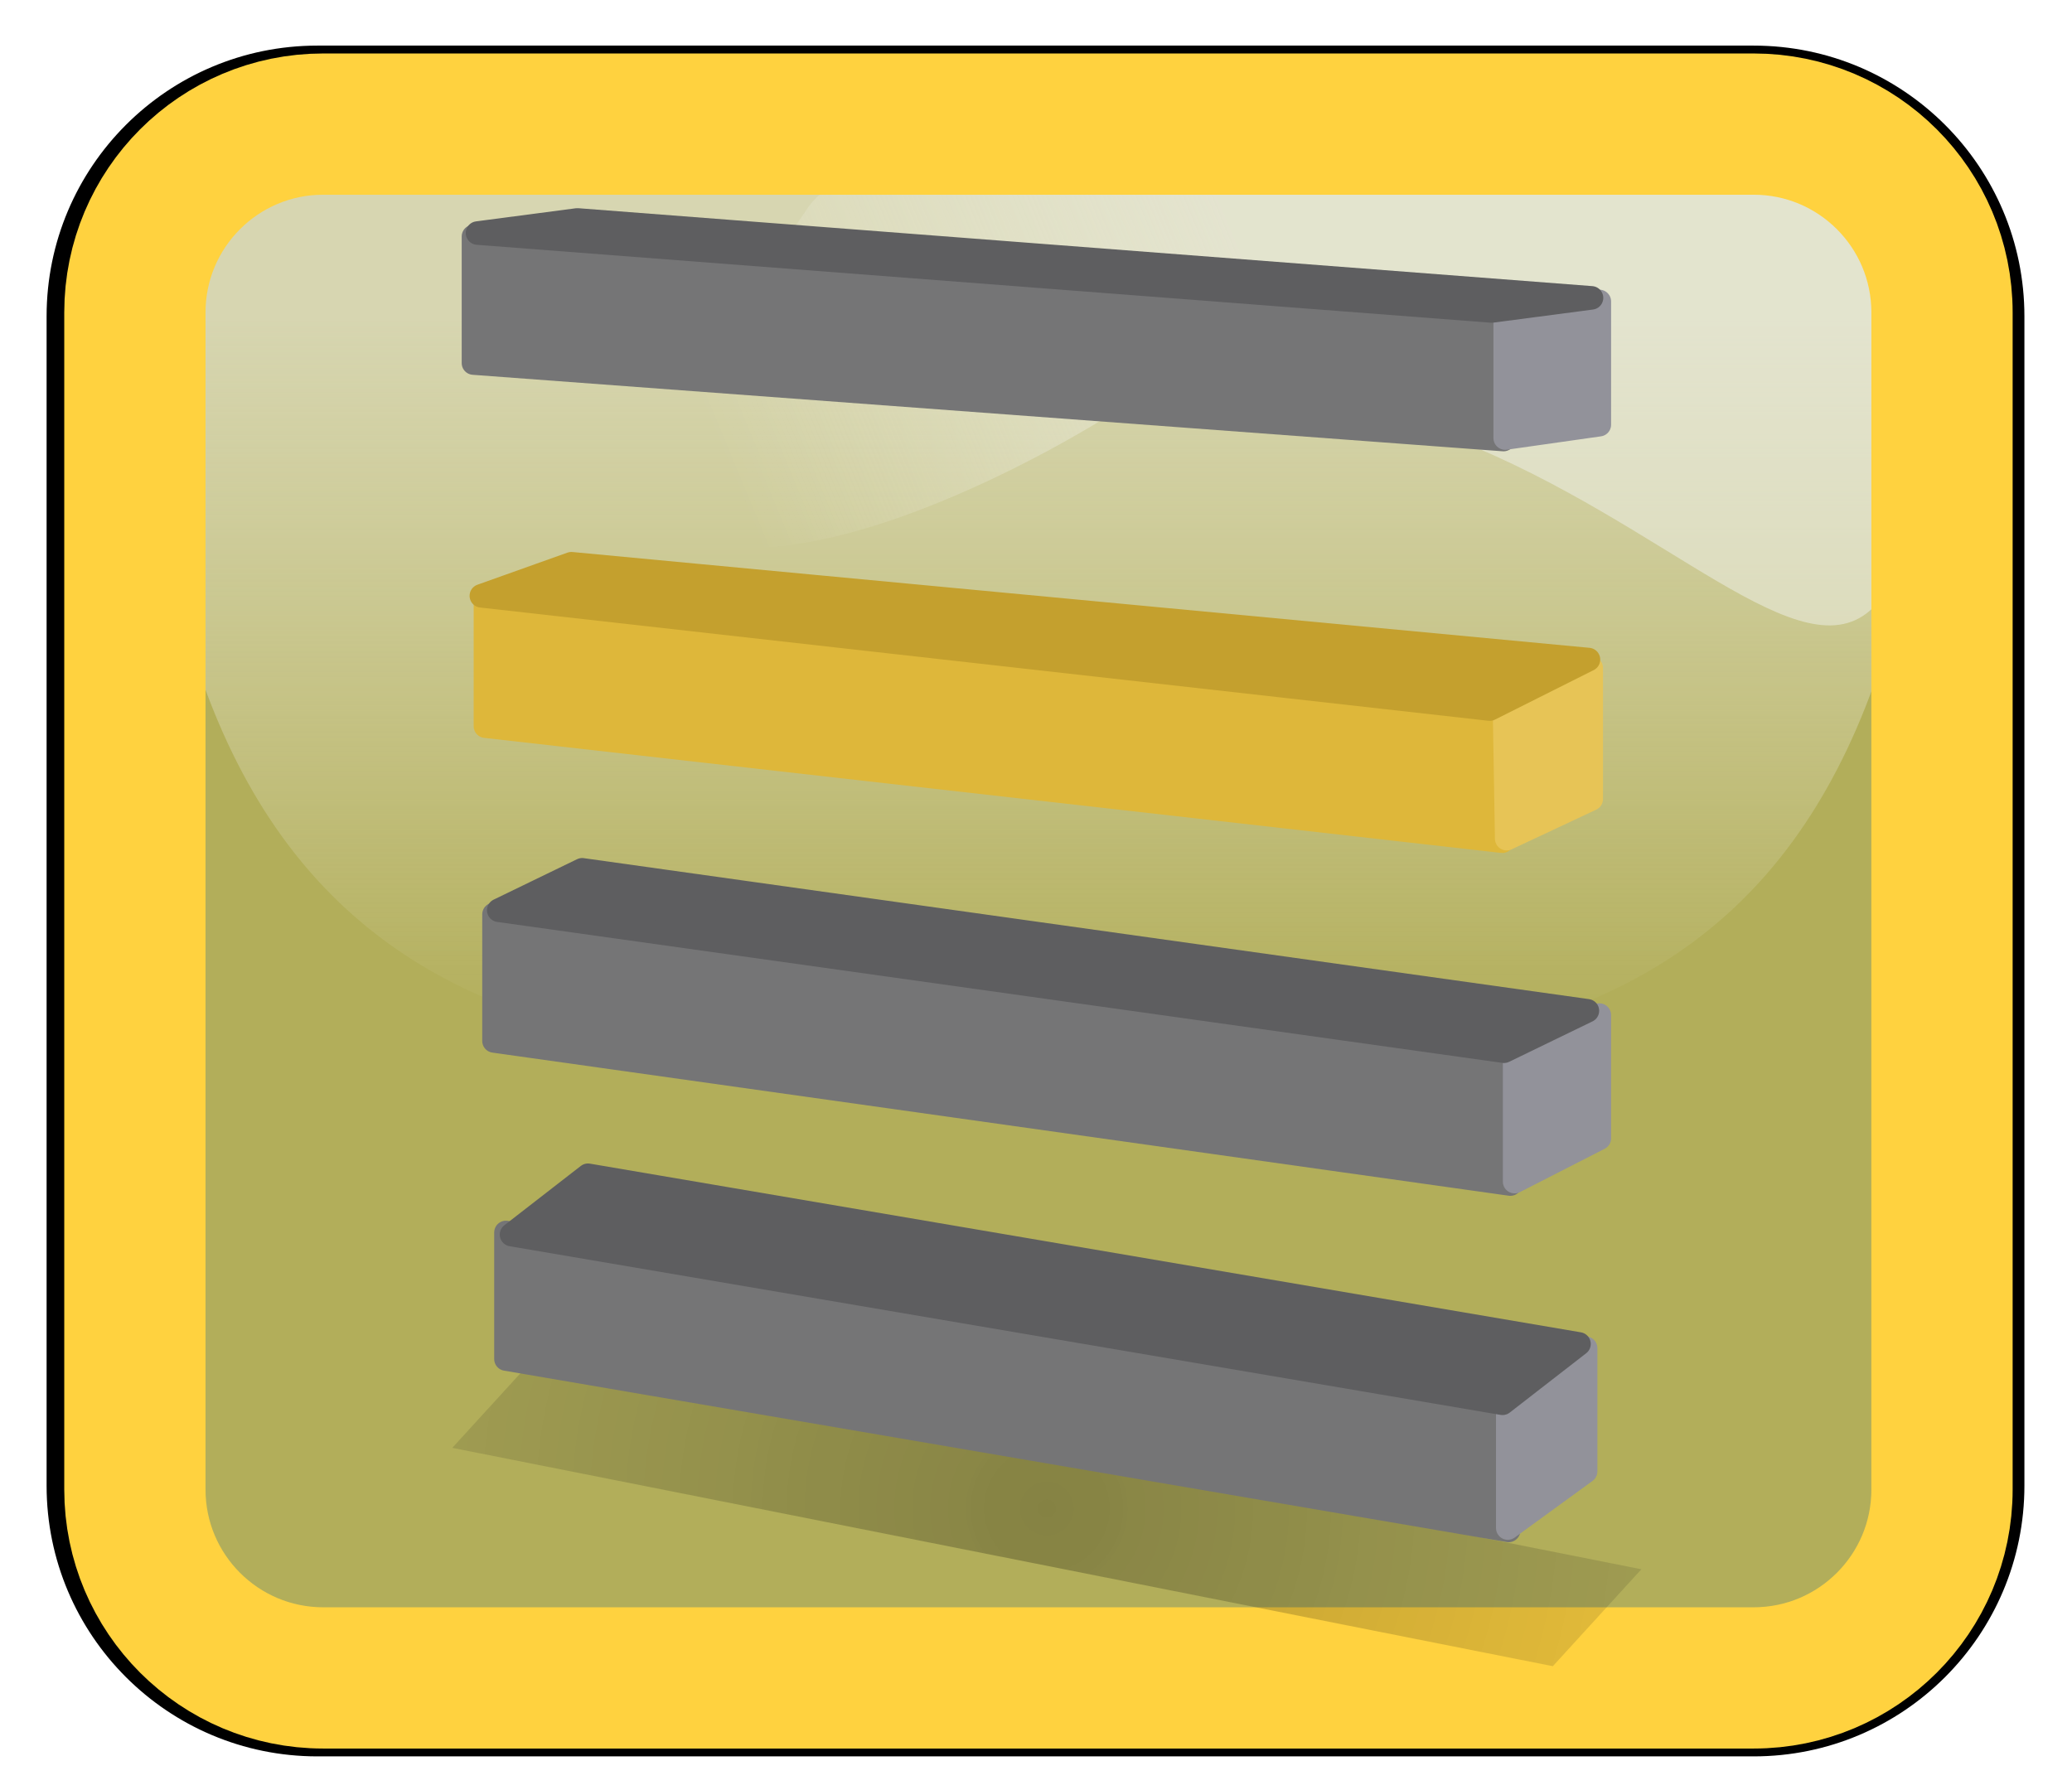
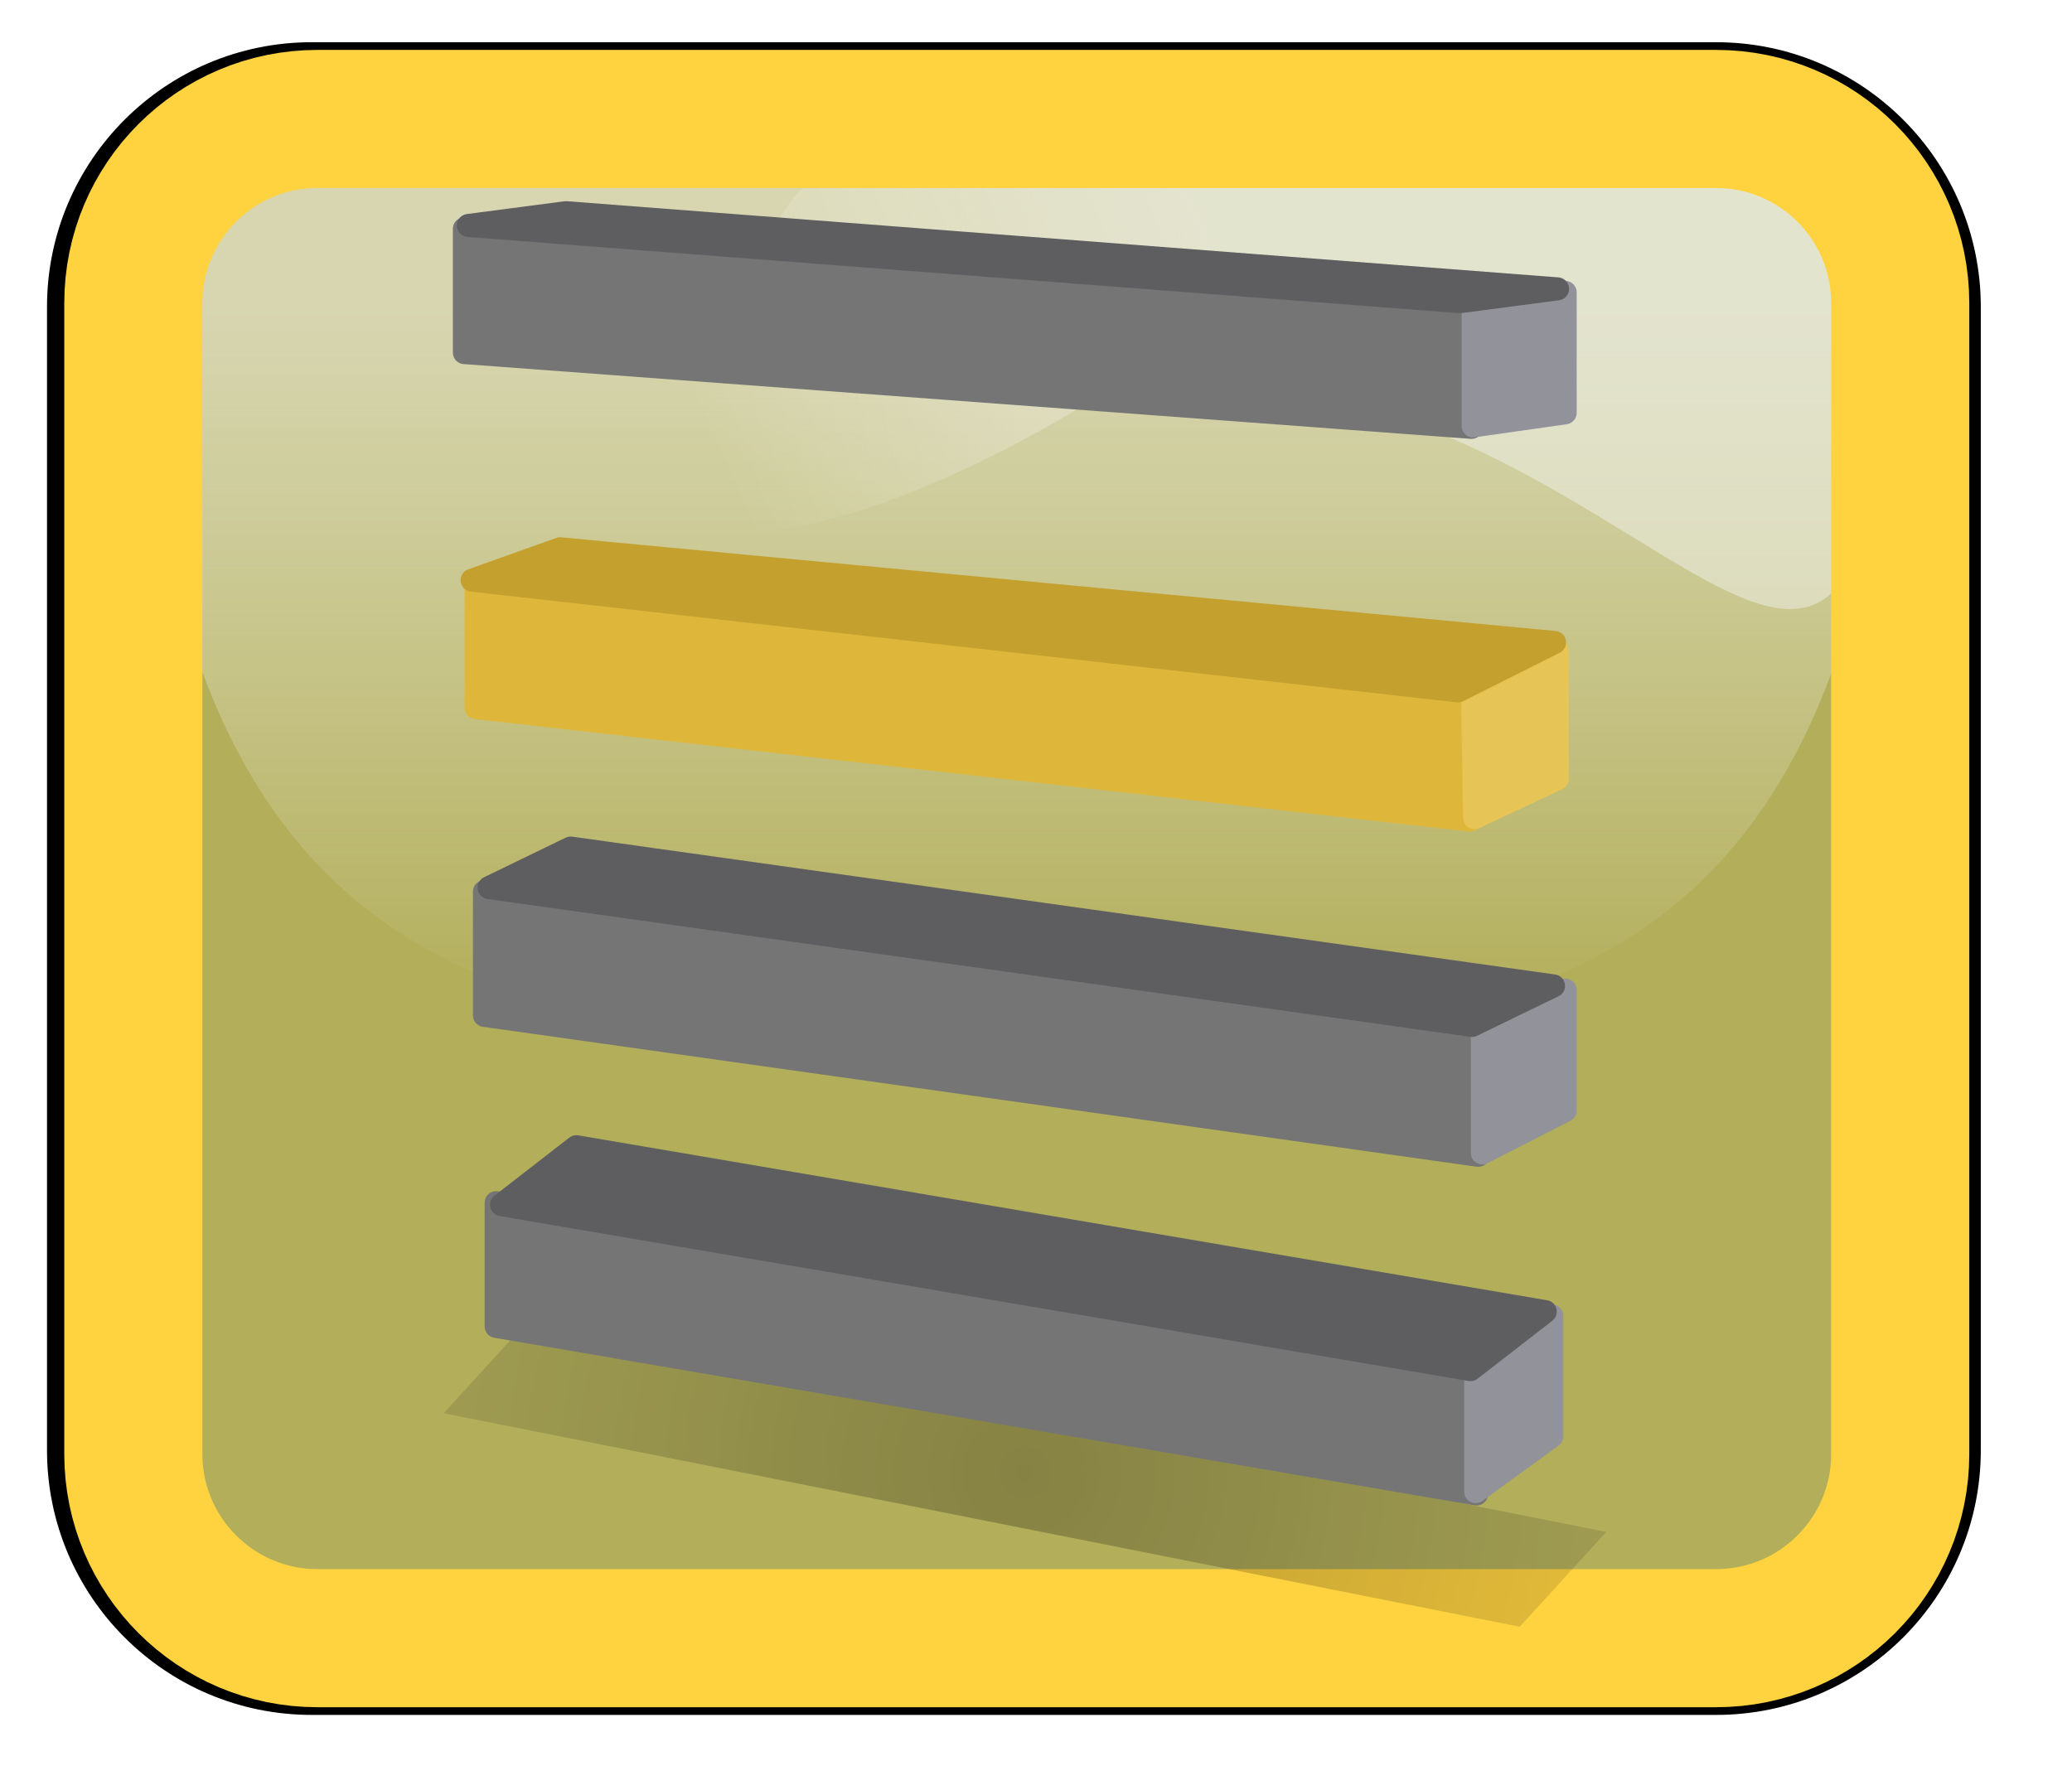
- <svg xmlns="http://www.w3.org/2000/svg" version="1.1" baseProfile="full" width="88" height="76" viewBox="0 0 88.00 76.00" enable-background="new 0 0 88.00 76.00" xml:space="preserve">
-   <path fill="#B2AE5A" fill-opacity="1" stroke-linejoin="round" stroke="#000000" stroke-opacity="1" d="M 13.479,2.437L 74.479,2.437C 80.554,2.437 85.479,7.362 85.479,13.438L 85.479,63.104C 85.479,69.179 80.554,74.104 74.479,74.104L 13.479,74.104C 7.404,74.104 2.479,69.179 2.479,63.104L 2.479,13.438C 2.479,7.362 7.404,2.437 13.479,2.437 Z " />
+ <svg xmlns="http://www.w3.org/2000/svg" version="1.1" baseProfile="full" width="90" height="77.727" viewBox="0 0 90.00 77.73" enable-background="new 0 0 90.00 77.73" xml:space="preserve">
+   <path fill="#B2AE5A" fill-opacity="1" stroke-linejoin="round" stroke="#000000" stroke-opacity="1" d="M 13.54,2.334L 74.54,2.334C 80.615,2.334 85.54,7.259 85.54,13.334L 85.54,63.001C 85.54,69.076 80.615,74.001 74.54,74.001L 13.54,74.001C 7.465,74.001 2.54,69.076 2.54,63.001L 2.54,13.334C 2.54,7.259 7.465,2.334 13.54,2.334 Z " />
  <linearGradient id="SVGID_Fill1_" gradientUnits="objectBoundingBox" x1="0.504" y1="-0.275" x2="2.054" y2="-0.275" gradientTransform="rotate(90 0.503869 -0.274908)">
    <stop offset="0.316" stop-color="#F0F1EC" stop-opacity="0.592" />
    <stop offset="0.8" stop-color="#FFFFFF" stop-opacity="0" />
  </linearGradient>
-   <path fill="url(#SVGID_Fill1_)" stroke-width="0.2" stroke-linejoin="round" d="M 73.499,4.922L 15.388,4.922C 12.354,4.922 8.58,5.769 5.812,9.567L 5.878,9.567C 5.944,45.166 24.044,45.287 44.422,45.287C 64.799,45.287 82.108,44.942 82.438,9.483L 82.438,9.511C 80.988,7.444 79.077,5.322 73.499,4.922 Z " />
+   <path fill="url(#SVGID_Fill1_)" stroke-width="0.2" stroke-linejoin="round" d="M 73.56,4.818L 15.449,4.818C 12.415,4.818 8.641,5.665 5.874,9.463L 5.94,9.463C 6.005,45.062 24.106,45.183 44.483,45.183C 64.86,45.183 82.169,44.839 82.499,9.38L 82.499,9.408C 81.049,7.341 79.138,5.218 73.56,4.818 Z " />
  <linearGradient id="SVGID_Fill2_" gradientUnits="objectBoundingBox" x1="0.94" y1="0.437" x2="2.525" y2="0.437" gradientTransform="rotate(170.5466 0.940186 0.437275)">
    <stop offset="0.274" stop-color="#F0F1EC" stop-opacity="0.502" />
    <stop offset="0.563" stop-color="#FFFFFF" stop-opacity="0" />
  </linearGradient>
-   <path fill="url(#SVGID_Fill2_)" stroke-width="0.2" stroke-linejoin="round" d="M 73.268,4.875L 56.281,6.737C 53.247,6.737 37.13,4.949 34.363,8.748L 26.281,20.664C 30.64,27.669 45.959,18.578 48.331,16.828C 71.962,13.812 81.877,44.896 82.207,9.437L 82.207,9.464C 80.757,7.398 78.847,5.275 73.268,4.875 Z " />
-   <path fill="none" stroke-width="6" stroke-linejoin="round" stroke="#FFD23F" stroke-opacity="1" d="M 13.729,5.271L 74.479,5.271C 78.897,5.271 82.479,8.853 82.479,13.271L 82.479,63.271C 82.479,67.689 78.897,71.271 74.479,71.271L 13.729,71.271C 9.311,71.271 5.729,67.689 5.729,63.271L 5.729,13.271C 5.729,8.853 9.311,5.271 13.729,5.271 Z " />
-   <path fill="#757576" fill-opacity="1" stroke-linejoin="round" stroke="#757576" stroke-opacity="1" d="M 20.109,10.045L 63.855,13.293L 63.855,18.67L 20.109,15.421L 20.109,10.045 Z " />
-   <radialGradient id="SVGID_Fill3_" cx="44.46" cy="64.077" r="25.833" gradientUnits="userSpaceOnUse">
+   <path fill="url(#SVGID_Fill2_)" stroke-width="0.2" stroke-linejoin="round" d="M 73.33,4.771L 56.342,6.633C 53.308,6.633 37.191,4.846 34.424,8.644L 26.342,20.56C 30.701,27.566 46.02,18.475 48.392,16.725C 72.023,13.708 81.939,44.792 82.268,9.333L 82.268,9.361C 80.819,7.294 78.908,5.172 73.33,4.771 Z " />
+   <path fill="none" stroke-width="6" stroke-linejoin="round" stroke="#FFD23F" stroke-opacity="1" d="M 13.79,5.168L 74.54,5.168C 78.959,5.168 82.54,8.749 82.54,13.168L 82.54,63.167C 82.54,67.586 78.959,71.167 74.54,71.167L 13.79,71.167C 9.372,71.167 5.79,67.586 5.79,63.167L 5.79,13.168C 5.79,8.749 9.372,5.168 13.79,5.168 Z " />
+   <path fill="#757576" fill-opacity="1" stroke-linejoin="round" stroke="#757576" stroke-opacity="1" d="M 20.17,9.941L 63.916,13.19L 63.916,18.566L 20.17,15.317L 20.17,9.941 Z " />
+   <radialGradient id="SVGID_Fill3_" cx="44.522" cy="63.974" r="25.833" gradientUnits="userSpaceOnUse">
    <stop offset="0" stop-color="#000000" stop-opacity="0.251" />
    <stop offset="1" stop-color="#111111" stop-opacity="0.118" />
  </radialGradient>
-   <path fill="url(#SVGID_Fill3_)" stroke-width="0.2" stroke-linejoin="round" d="M 22.97,57.381L 69.712,66.656L 65.951,70.773L 19.209,61.499L 22.97,57.381 Z " />
-   <path fill="#DEB73A" fill-opacity="1" stroke-linejoin="round" stroke="#DEB73A" stroke-opacity="1" d="M 20.617,25.468L 63.996,30.071L 63.803,35.731L 20.617,30.845L 20.617,25.468 Z " />
-   <path fill="#757576" fill-opacity="1" stroke-linejoin="round" stroke="#757576" stroke-opacity="1" d="M 20.981,38.838L 64.146,44.917L 64.146,50.294L 20.981,44.215L 20.981,38.838 Z " />
-   <path fill="#757576" fill-opacity="1" stroke-linejoin="round" stroke="#757576" stroke-opacity="1" d="M 21.489,52.35L 64.073,59.631L 64.073,65.007L 21.489,57.726L 21.489,52.35 Z " />
-   <path fill="#E7C456" fill-opacity="1" stroke-linejoin="round" stroke="#E7C456" stroke-opacity="1" d="M 63.9,30.166L 67.581,28.374L 67.581,33.938L 63.991,35.623L 63.9,30.166 Z " />
-   <path fill="#92929A" fill-opacity="1" stroke-linejoin="round" stroke="#92929A" stroke-opacity="1" d="M 64.328,44.955L 67.925,43.116L 67.925,48.35L 64.328,50.19L 64.328,44.955 Z " />
-   <path fill="#92929A" fill-opacity="1" stroke-linejoin="round" stroke="#92929A" stroke-opacity="1" d="M 64.037,59.669L 67.343,57.264L 67.343,62.499L 64.037,64.904L 64.037,59.669 Z " />
-   <path fill="#C4A02E" fill-opacity="1" stroke-linejoin="round" stroke="#C4A02E" stroke-opacity="1" d="M 24.266,23.945L 67.463,28.015L 63.27,30.119L 20.444,25.308L 24.266,23.945 Z " />
-   <path fill="#92929A" fill-opacity="1" stroke-linejoin="round" stroke="#92929A" stroke-opacity="1" d="M 63.928,13.372L 67.925,12.804L 67.925,18.039L 63.928,18.607L 63.928,13.372 Z " />
-   <path fill="#5E5E60" fill-opacity="1" stroke-linejoin="round" stroke="#5E5E60" stroke-opacity="1" d="M 24.52,9.342L 67.593,12.652L 63.354,13.209L 20.281,9.899L 24.52,9.342 Z " />
-   <path fill="#5E5E60" fill-opacity="1" stroke-linejoin="round" stroke="#5E5E60" stroke-opacity="1" d="M 24.725,36.946L 67.418,42.934L 63.876,44.652L 21.182,38.664L 24.725,36.946 Z " />
-   <path fill="#5E5E60" fill-opacity="1" stroke-linejoin="round" stroke="#5E5E60" stroke-opacity="1" d="M 24.973,49.92L 67.061,57.085L 63.813,59.606L 21.725,52.441L 24.973,49.92 Z " />
+   <path fill="url(#SVGID_Fill3_)" stroke-width="0.2" stroke-linejoin="round" d="M 23.031,57.278L 69.773,66.552L 66.012,70.67L 19.27,61.396L 23.031,57.278 Z " />
+   <path fill="#DEB73A" fill-opacity="1" stroke-linejoin="round" stroke="#DEB73A" stroke-opacity="1" d="M 20.679,25.365L 64.058,29.968L 63.864,35.627L 20.679,30.741L 20.679,25.365 Z " />
+   <path fill="#757576" fill-opacity="1" stroke-linejoin="round" stroke="#757576" stroke-opacity="1" d="M 21.042,38.735L 64.207,44.814L 64.207,50.19L 21.042,44.111L 21.042,38.735 Z " />
+   <path fill="#757576" fill-opacity="1" stroke-linejoin="round" stroke="#757576" stroke-opacity="1" d="M 21.551,52.246L 64.135,59.527L 64.135,64.903L 21.551,57.623L 21.551,52.246 Z " />
+   <path fill="#E7C456" fill-opacity="1" stroke-linejoin="round" stroke="#E7C456" stroke-opacity="1" d="M 63.961,30.062L 67.643,28.27L 67.643,33.835L 64.052,35.519L 63.961,30.062 Z " />
+   <path fill="#92929A" fill-opacity="1" stroke-linejoin="round" stroke="#92929A" stroke-opacity="1" d="M 64.389,44.852L 67.986,43.012L 67.986,48.247L 64.389,50.086L 64.389,44.852 Z " />
+   <path fill="#92929A" fill-opacity="1" stroke-linejoin="round" stroke="#92929A" stroke-opacity="1" d="M 64.098,59.565L 67.405,57.161L 67.405,62.396L 64.098,64.8L 64.098,59.565 Z " />
+   <path fill="#C4A02E" fill-opacity="1" stroke-linejoin="round" stroke="#C4A02E" stroke-opacity="1" d="M 24.327,23.841L 67.525,27.911L 63.331,30.015L 20.505,25.205L 24.327,23.841 Z " />
+   <path fill="#92929A" fill-opacity="1" stroke-linejoin="round" stroke="#92929A" stroke-opacity="1" d="M 63.989,13.268L 67.986,12.7L 67.986,17.935L 63.989,18.503L 63.989,13.268 Z " />
+   <path fill="#5E5E60" fill-opacity="1" stroke-linejoin="round" stroke="#5E5E60" stroke-opacity="1" d="M 24.581,9.239L 67.654,12.549L 63.415,13.106L 20.342,9.795L 24.581,9.239 Z " />
+   <path fill="#5E5E60" fill-opacity="1" stroke-linejoin="round" stroke="#5E5E60" stroke-opacity="1" d="M 24.786,36.842L 67.48,42.83L 63.937,44.549L 21.243,38.56L 24.786,36.842 Z " />
+   <path fill="#5E5E60" fill-opacity="1" stroke-linejoin="round" stroke="#5E5E60" stroke-opacity="1" d="M 25.035,49.816L 67.122,56.981L 63.874,59.502L 21.786,52.337L 25.035,49.816 Z " />
</svg>
